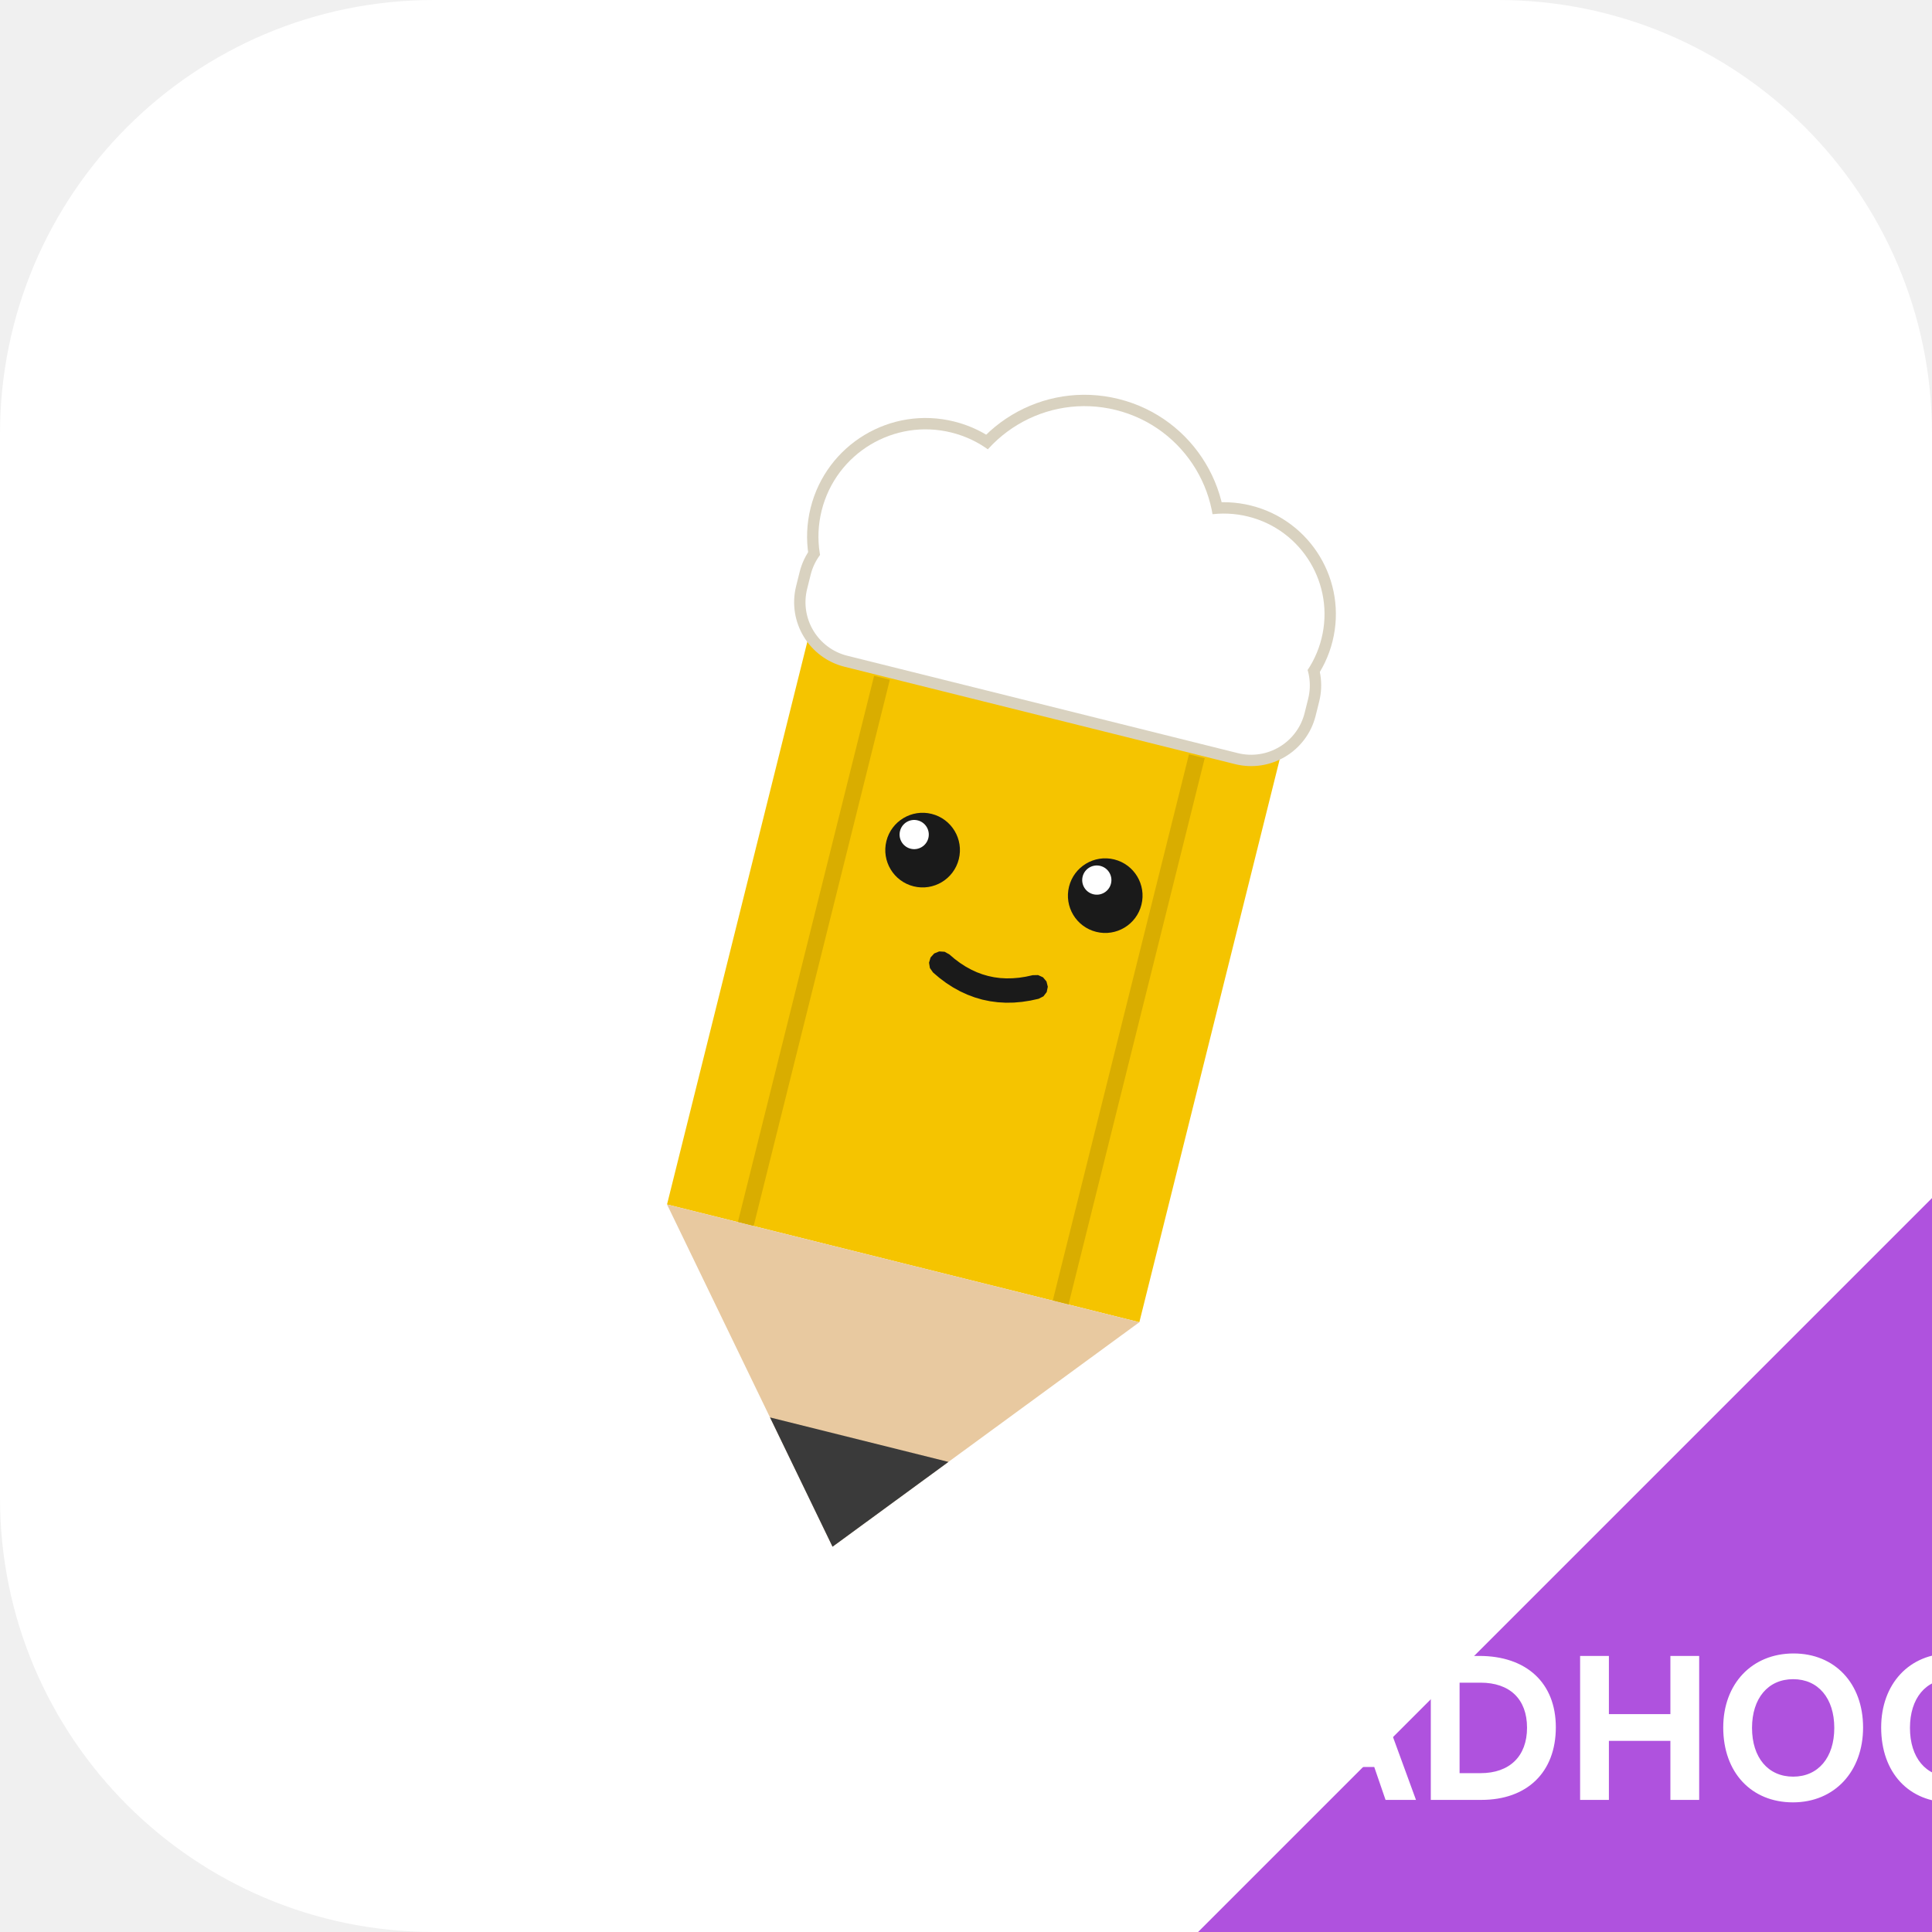
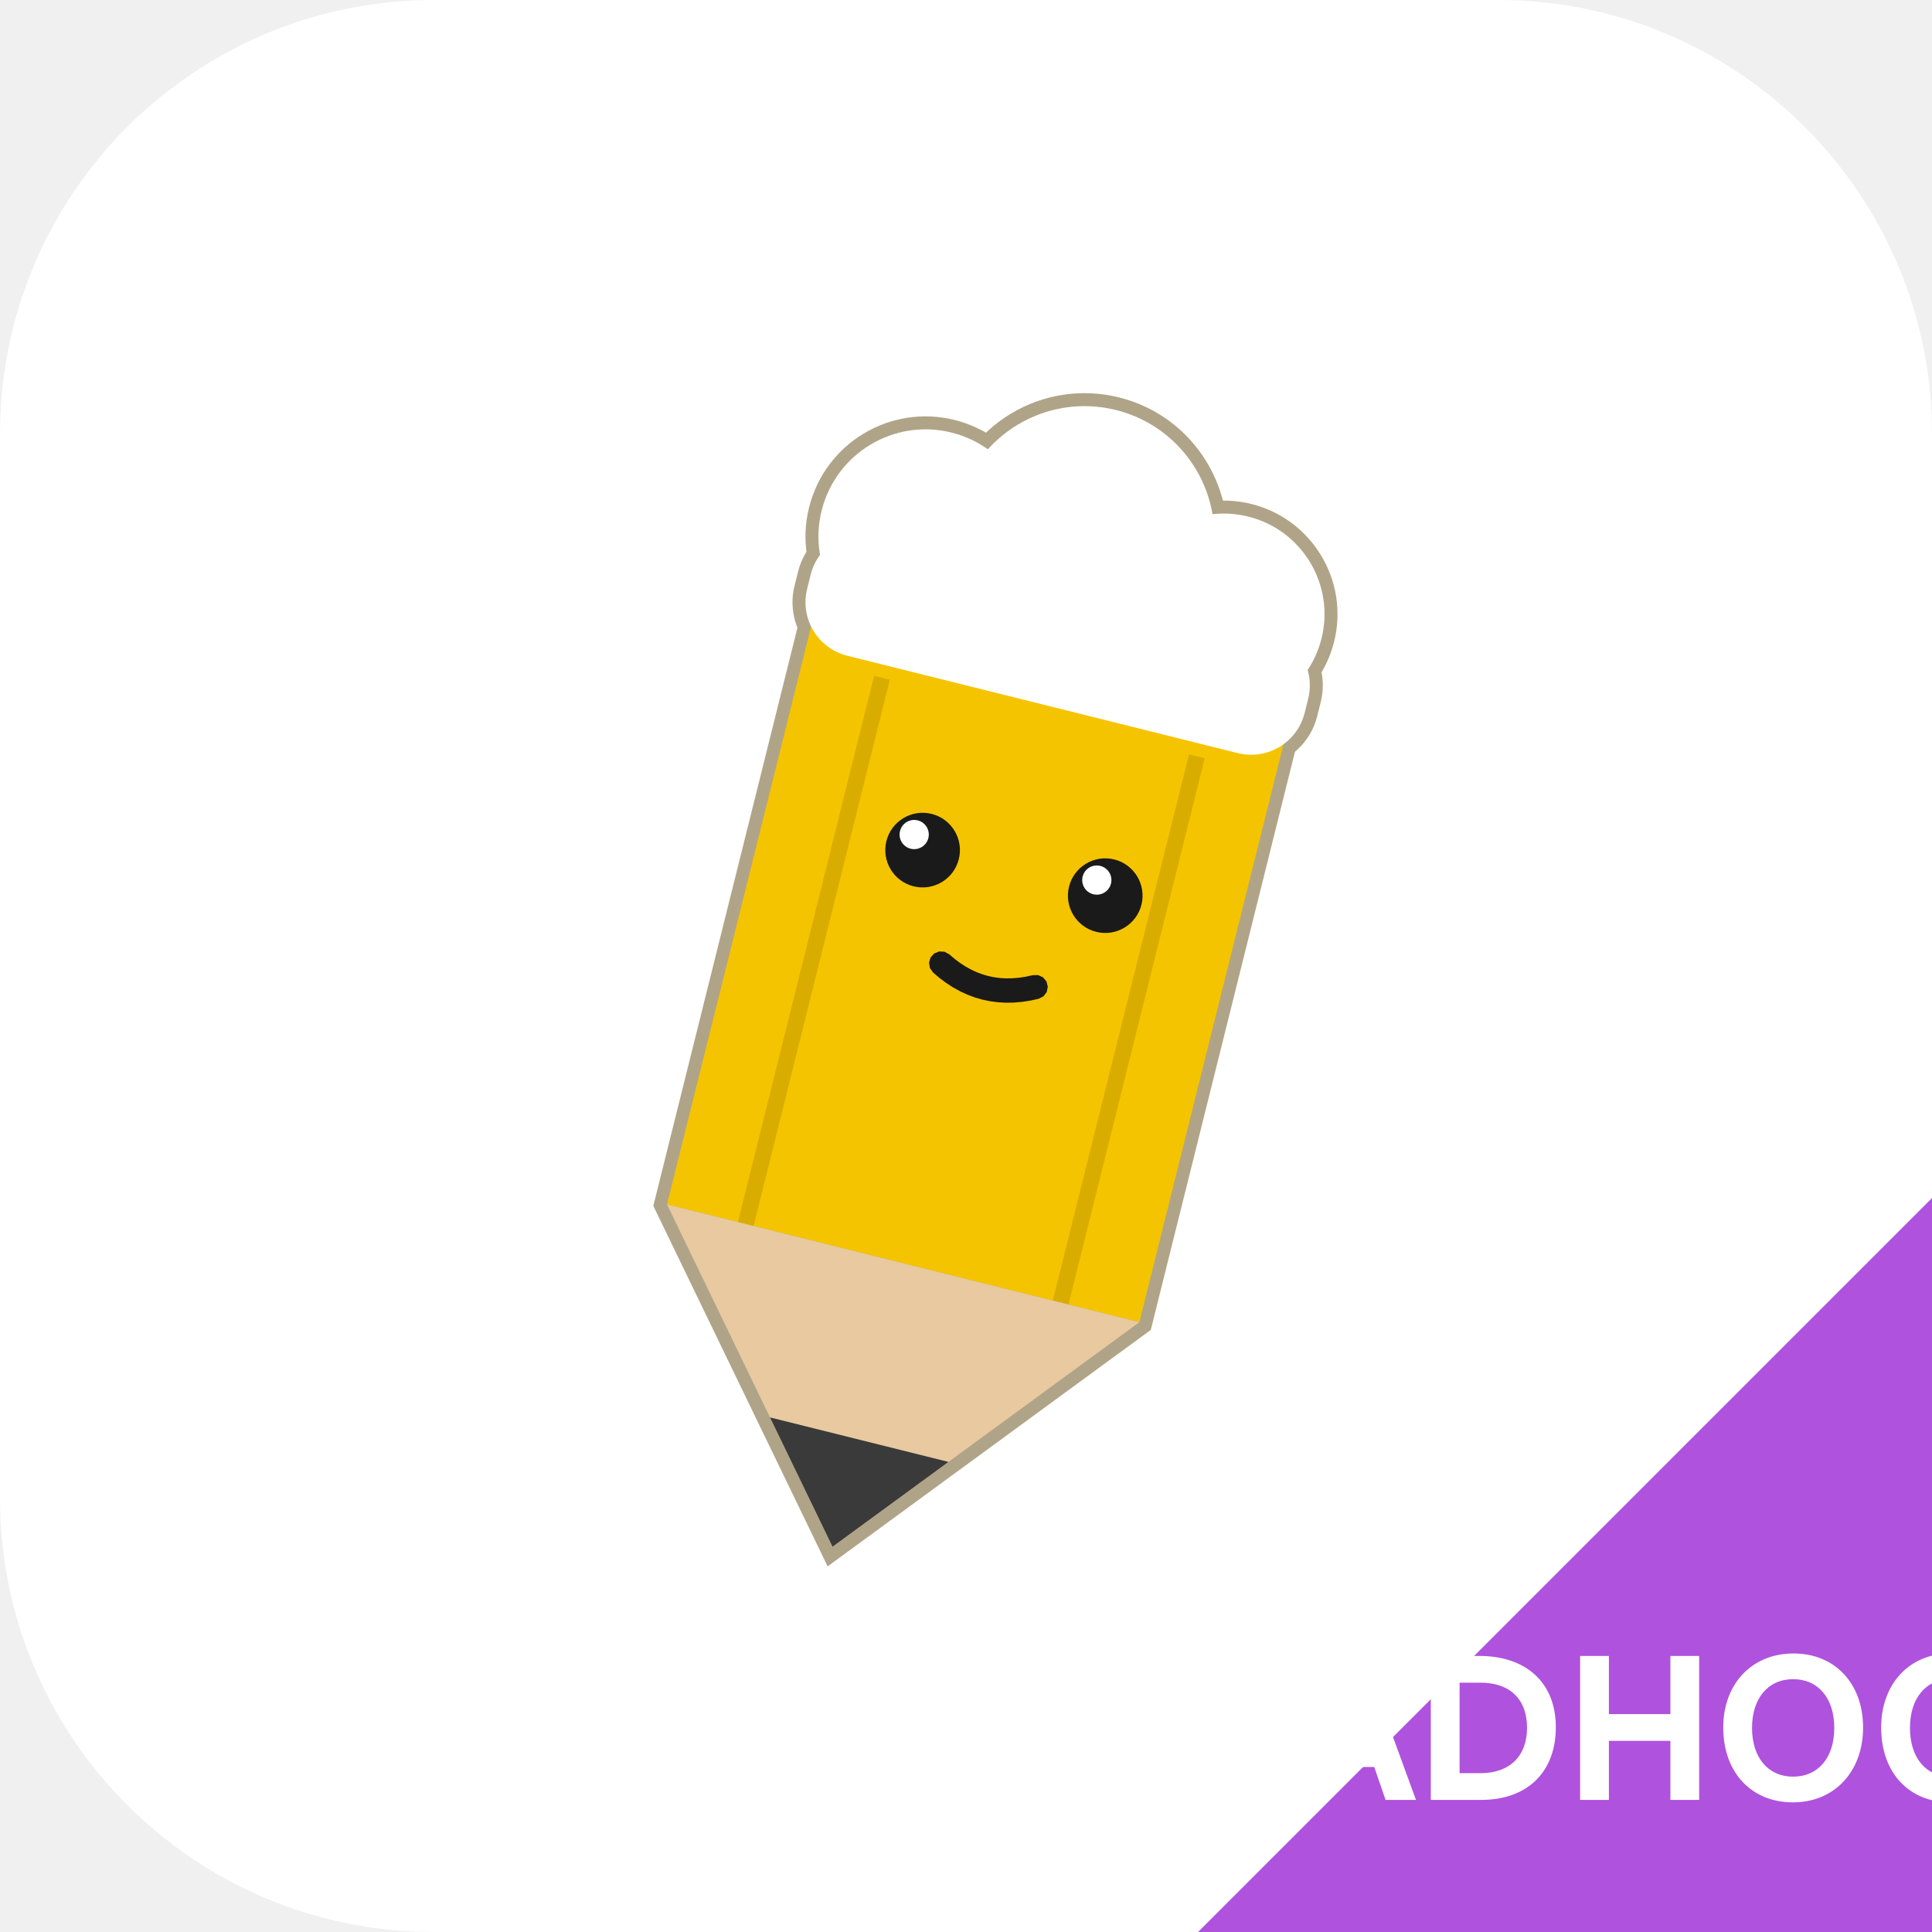
<svg xmlns="http://www.w3.org/2000/svg" viewBox="0 0 1024 1024">
  <path d="M230 0 L794 0 C921.03 0 1024 102.97 1024 230 L1024 794 C1024 921.03 921.03 1024 794 1024 L230 1024 C102.97 1024 0 921.03 0 794 L0 230 C0 102.97 102.97 0 230 0 Z" fill="#FFFFFF" />
+   <path d="M427.59 312.95 L691.28 378.7 L609.95 704.88 L438.66 830.22 L346.27 639.14 Z" fill="#B0A488" />
+   <path d="M466.78 276.63 L673.73 328.23 C693.08 333.06 704.86 352.66 700.04 372.02 L698.16 379.53 C693.34 398.88 673.73 410.66 654.38 405.84 L447.43 354.24 C428.08 349.41 416.3 329.81 421.12 310.45 L423 302.94 C427.82 283.59 447.43 271.81 466.78 276.63 Z" fill="#B0A488" />
+   <path d="M552.32 299.73 C543.81 333.84 509.27 354.59 475.17 346.09 C441.07 337.58 420.31 303.04 428.82 268.94 C437.32 234.84 471.86 214.08 505.96 222.59 C540.06 231.09 560.82 265.63 552.32 299.73 Z" fill="#B0A488" />
+   <path d="M648.26 302.38 C638.15 342.94 597.08 367.62 556.52 357.51 C515.97 347.4 491.29 306.32 501.4 265.77 C511.51 225.21 552.59 200.53 593.14 210.64 C633.7 220.75 658.38 261.83 648.26 302.38 Z" fill="#B0A488" />
+   <path d="M707.11 340.1 C699.06 372.36 666.39 391.99 634.13 383.95 C601.87 375.9 582.24 343.23 590.28 310.97 C598.33 278.71 631 259.08 663.26 267.12 C695.52 275.17 715.15 307.84 707.11 340.1 Z" fill="#B0A488" />
  <path d="M432.6 321.29 L682.94 383.71 L603.88 700.8 L353.54 638.38 Z" fill="#F5C400" />
  <path d="M463.29 358.19 L471.63 360.27 L399.44 649.83 L391.09 647.75 Z" fill="#D9AD00" />
  <path d="M630.18 399.8 L638.52 401.88 L566.33 691.44 L557.98 689.36 Z" fill="#D9AD00" />
  <path d="M353.54 638.38 L603.88 700.8 L441.26 819.79 Z" fill="#E8C9A0" />
  <path d="M408.12 751.26 L502.7 774.84 L441.26 819.79 Z" fill="#3A3A3A" />
-   <path d="M466.57 277.47 L673.52 329.07 C692.41 333.78 703.91 352.91 699.2 371.81 L697.33 379.32 C692.62 398.21 673.48 409.71 654.59 405 L447.64 353.4 C428.75 348.69 417.25 329.56 421.96 310.66 L423.83 303.15 C428.54 284.26 447.68 272.76 466.57 277.47 Z" fill="#D9D2C0" />
-   <path d="M551.48 299.52 C543.09 333.17 509.02 353.64 475.38 345.25 C441.74 336.86 421.26 302.79 429.65 269.15 C438.04 235.51 472.11 215.03 505.75 223.42 C539.4 231.81 559.87 265.88 551.48 299.52 Z" fill="#D9D2C0" />
-   <path d="M647.43 302.18 C637.43 342.27 596.83 366.67 556.73 356.67 C516.64 346.68 492.24 306.07 502.23 265.97 C512.23 225.88 552.84 201.48 592.93 211.48 C633.03 221.47 657.43 262.08 647.43 302.18 Z" fill="#D9D2C0" />
-   <path d="M706.27 339.89 C698.34 371.69 666.14 391.04 634.34 383.11 C602.54 375.18 583.19 342.98 591.12 311.18 C599.05 279.38 631.25 260.03 663.05 267.96 C694.85 275.89 714.2 308.09 706.27 339.89 Z" fill="#D9D2C0" />
  <path d="M465.12 283.31 L672.06 334.91 C687.73 338.81 697.27 354.68 693.36 370.35 L691.49 377.86 C687.58 393.53 671.71 403.07 656.04 399.16 L449.1 347.56 C433.43 343.66 423.89 327.79 427.8 312.12 L429.67 304.61 C433.58 288.94 449.45 279.4 465.12 283.31 Z" fill="#FFFFFF" />
  <path d="M545.64 298.07 C538.06 328.48 507.25 346.99 476.83 339.41 C446.42 331.83 427.91 301.02 435.49 270.61 C443.08 240.19 473.88 221.68 504.3 229.26 C534.71 236.85 553.22 267.65 545.64 298.07 Z" fill="#FFFFFF" />
  <path d="M641.59 300.72 C632.4 337.59 595.06 360.02 558.19 350.83 C521.32 341.64 498.88 304.3 508.08 267.43 C517.27 230.56 554.61 208.13 591.48 217.32 C628.34 226.51 650.78 263.85 641.59 300.72 Z" fill="#FFFFFF" />
  <path d="M700.43 338.43 C693.31 367.01 664.37 384.4 635.8 377.27 C607.22 370.15 589.84 341.21 596.96 312.64 C604.08 284.06 633.02 266.68 661.6 273.8 C690.17 280.92 707.56 309.86 700.43 338.43 Z" fill="#FFFFFF" />
  <path d="M508.19 455.36 C505.55 465.96 494.82 472.41 484.22 469.77 C473.62 467.13 467.17 456.39 469.81 445.79 C472.45 435.19 483.19 428.74 493.79 431.38 C504.39 434.03 510.84 444.76 508.19 455.36 Z" fill="#1A1A1A" />
  <path d="M604.99 479.5 C602.35 490.1 591.61 496.55 581.01 493.9 C570.41 491.26 563.96 480.53 566.61 469.93 C569.25 459.33 579.98 452.88 590.58 455.52 C601.18 458.16 607.63 468.9 604.99 479.5 Z" fill="#1A1A1A" />
  <path d="M492.05 444.2 C491.01 448.35 486.81 450.87 482.66 449.84 C478.52 448.8 475.99 444.6 477.03 440.46 C478.06 436.31 482.26 433.78 486.41 434.82 C490.56 435.85 493.08 440.05 492.05 444.2 Z" fill="#FFFFFF" />
  <path d="M588.84 468.33 C587.81 472.48 583.61 475.01 579.46 473.97 C575.31 472.94 572.79 468.74 573.82 464.59 C574.86 460.44 579.06 457.92 583.2 458.95 C587.35 459.99 589.88 464.19 588.84 468.33 Z" fill="#FFFFFF" />
  <path d="M494.52 515.43 L497.96 518.35 L501.49 520.99 L505.13 523.34 L508.87 525.41 L512.71 527.18 L516.64 528.65 L520.65 529.82 L524.74 530.67 L528.9 531.22 L533.12 531.46 L537.39 531.39 L541.71 531.01 L546.08 530.34 L550.48 529.38 L553.04 528.08 L554.78 525.8 L555.36 522.99 L554.66 520.2 L552.82 518 L550.21 516.81 L547.34 516.87 L543.71 517.66 L540.17 518.21 L536.73 518.5 L533.37 518.56 L530.1 518.38 L526.9 517.96 L523.77 517.3 L520.7 516.41 L517.68 515.28 L514.71 513.9 L511.77 512.28 L508.87 510.4 L506 508.26 L503.17 505.85 L500.66 504.45 L497.79 504.28 L495.14 505.36 L493.21 507.49 L492.41 510.25 L492.87 513.08 Z" fill="#1A1A1A" />
  <path d="M635,1024L1024,1024L1024,635Z" fill="#AF52DE" />
  <path d="M679.00 953.98L694.80 953.98L700.69 936.54L728.38 936.54L734.37 953.98L750.50 953.98L722.60 877.68L707.01 877.68ZM705.16 923.13L714.42 895.77L723.80 923.13ZM758.35 953.98L785.17 953.98C809.36 953.98 824.62 939.37 824.62 915.50C824.62 891.85 808.93 877.68 784.08 877.68L758.35 877.68ZM784.73 939.81L773.61 939.81L773.61 891.85L784.73 891.85C800.10 891.85 809.36 900.46 809.36 915.72C809.36 930.87 800.10 939.81 784.73 939.81ZM837.49 953.98L852.75 953.98L852.75 922.70L885.34 922.70L885.34 953.98L900.60 953.98L900.60 877.68L885.34 877.68L885.34 908.53L852.75 908.53L852.75 877.68L837.49 877.68ZM950.30 955.29C972.32 955.29 987.47 938.94 987.47 915.61C987.47 892.18 972.43 876.37 950.63 876.37C928.50 876.37 913.35 892.50 913.35 915.61C913.35 939.48 928.28 955.29 950.30 955.29ZM950.41 941.66C937.11 941.66 928.61 931.53 928.61 915.83C928.61 900.13 937.11 890.00 950.41 890.00C963.71 890.00 972.21 900.13 972.21 915.83C972.21 931.53 963.71 941.66 950.41 941.66ZM1033.79 955.29C1051.78 955.29 1064.86 943.95 1068.57 926.19L1052.87 926.19C1050.04 936.32 1043.28 941.66 1033.79 941.66C1020.71 941.66 1012.32 931.53 1012.32 915.83C1012.32 900.13 1020.71 890.00 1033.79 890.00C1043.28 890.00 1050.04 894.90 1052.76 904.38L1068.57 904.38C1065.08 887.38 1051.89 876.37 1033.79 876.37C1011.99 876.37 997.06 892.50 997.06 915.61C997.06 939.70 1011.89 955.29 1033.79 955.29Z" fill="#FFFFFF" />
</svg>
